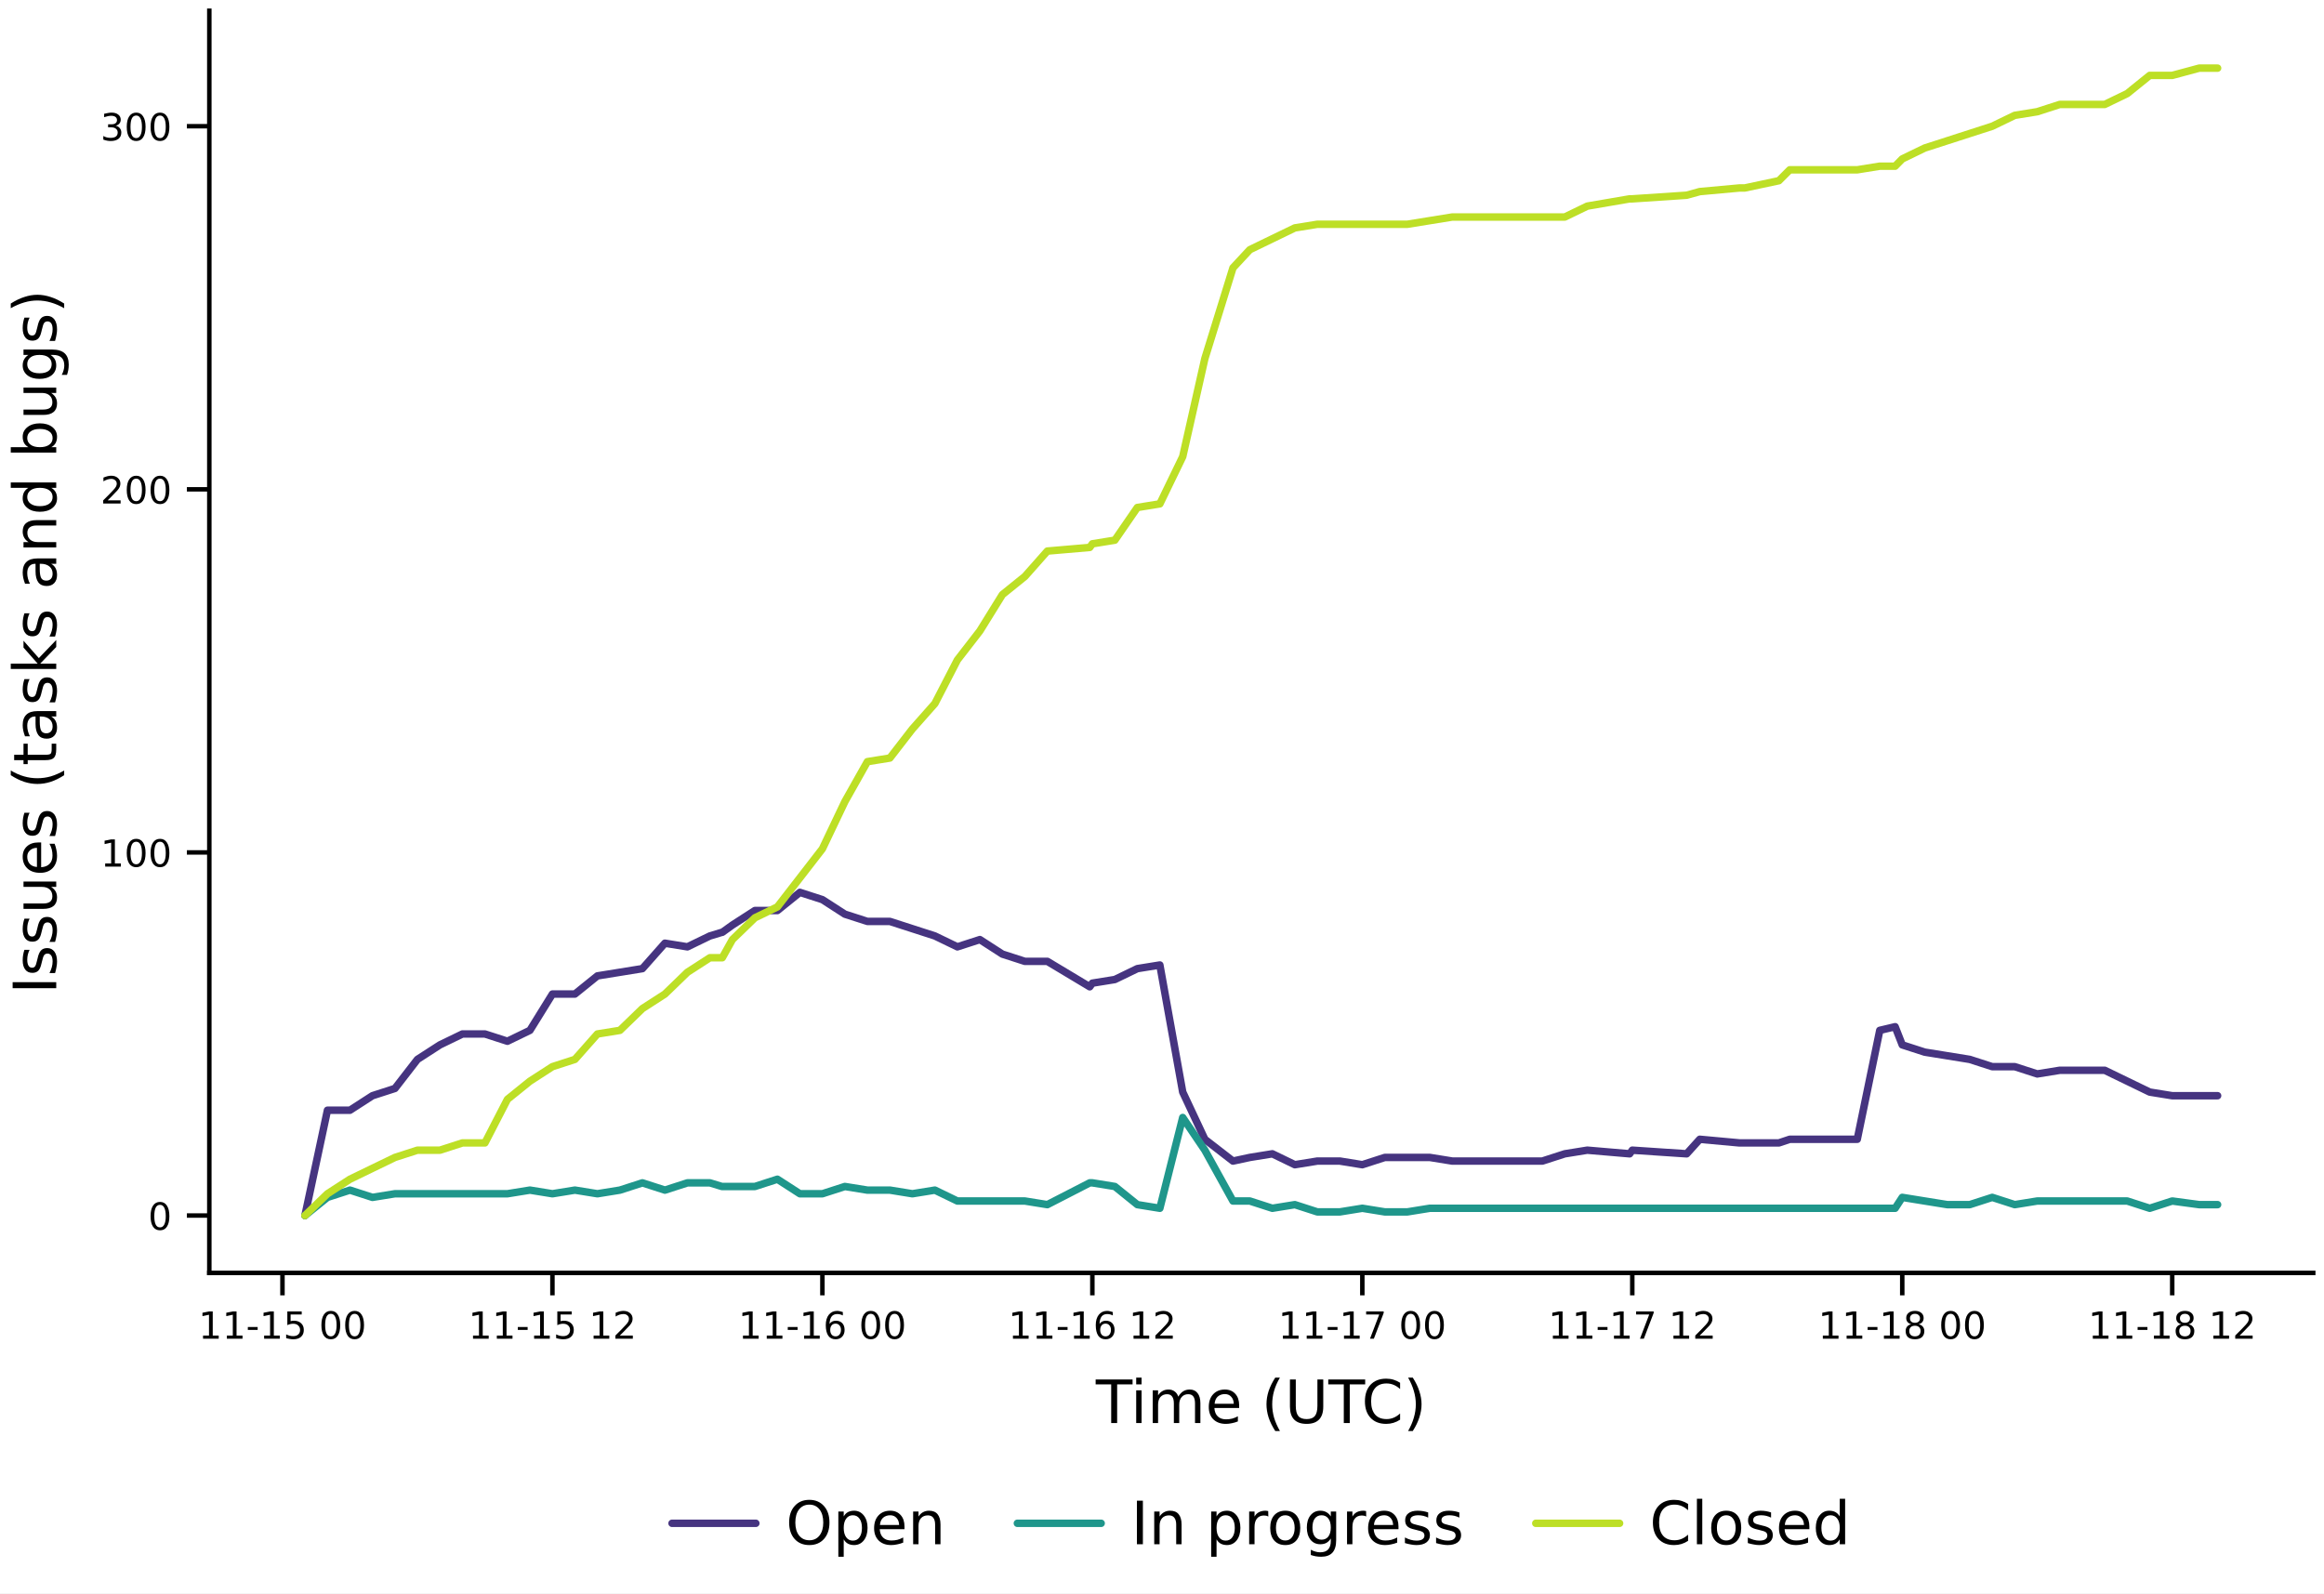
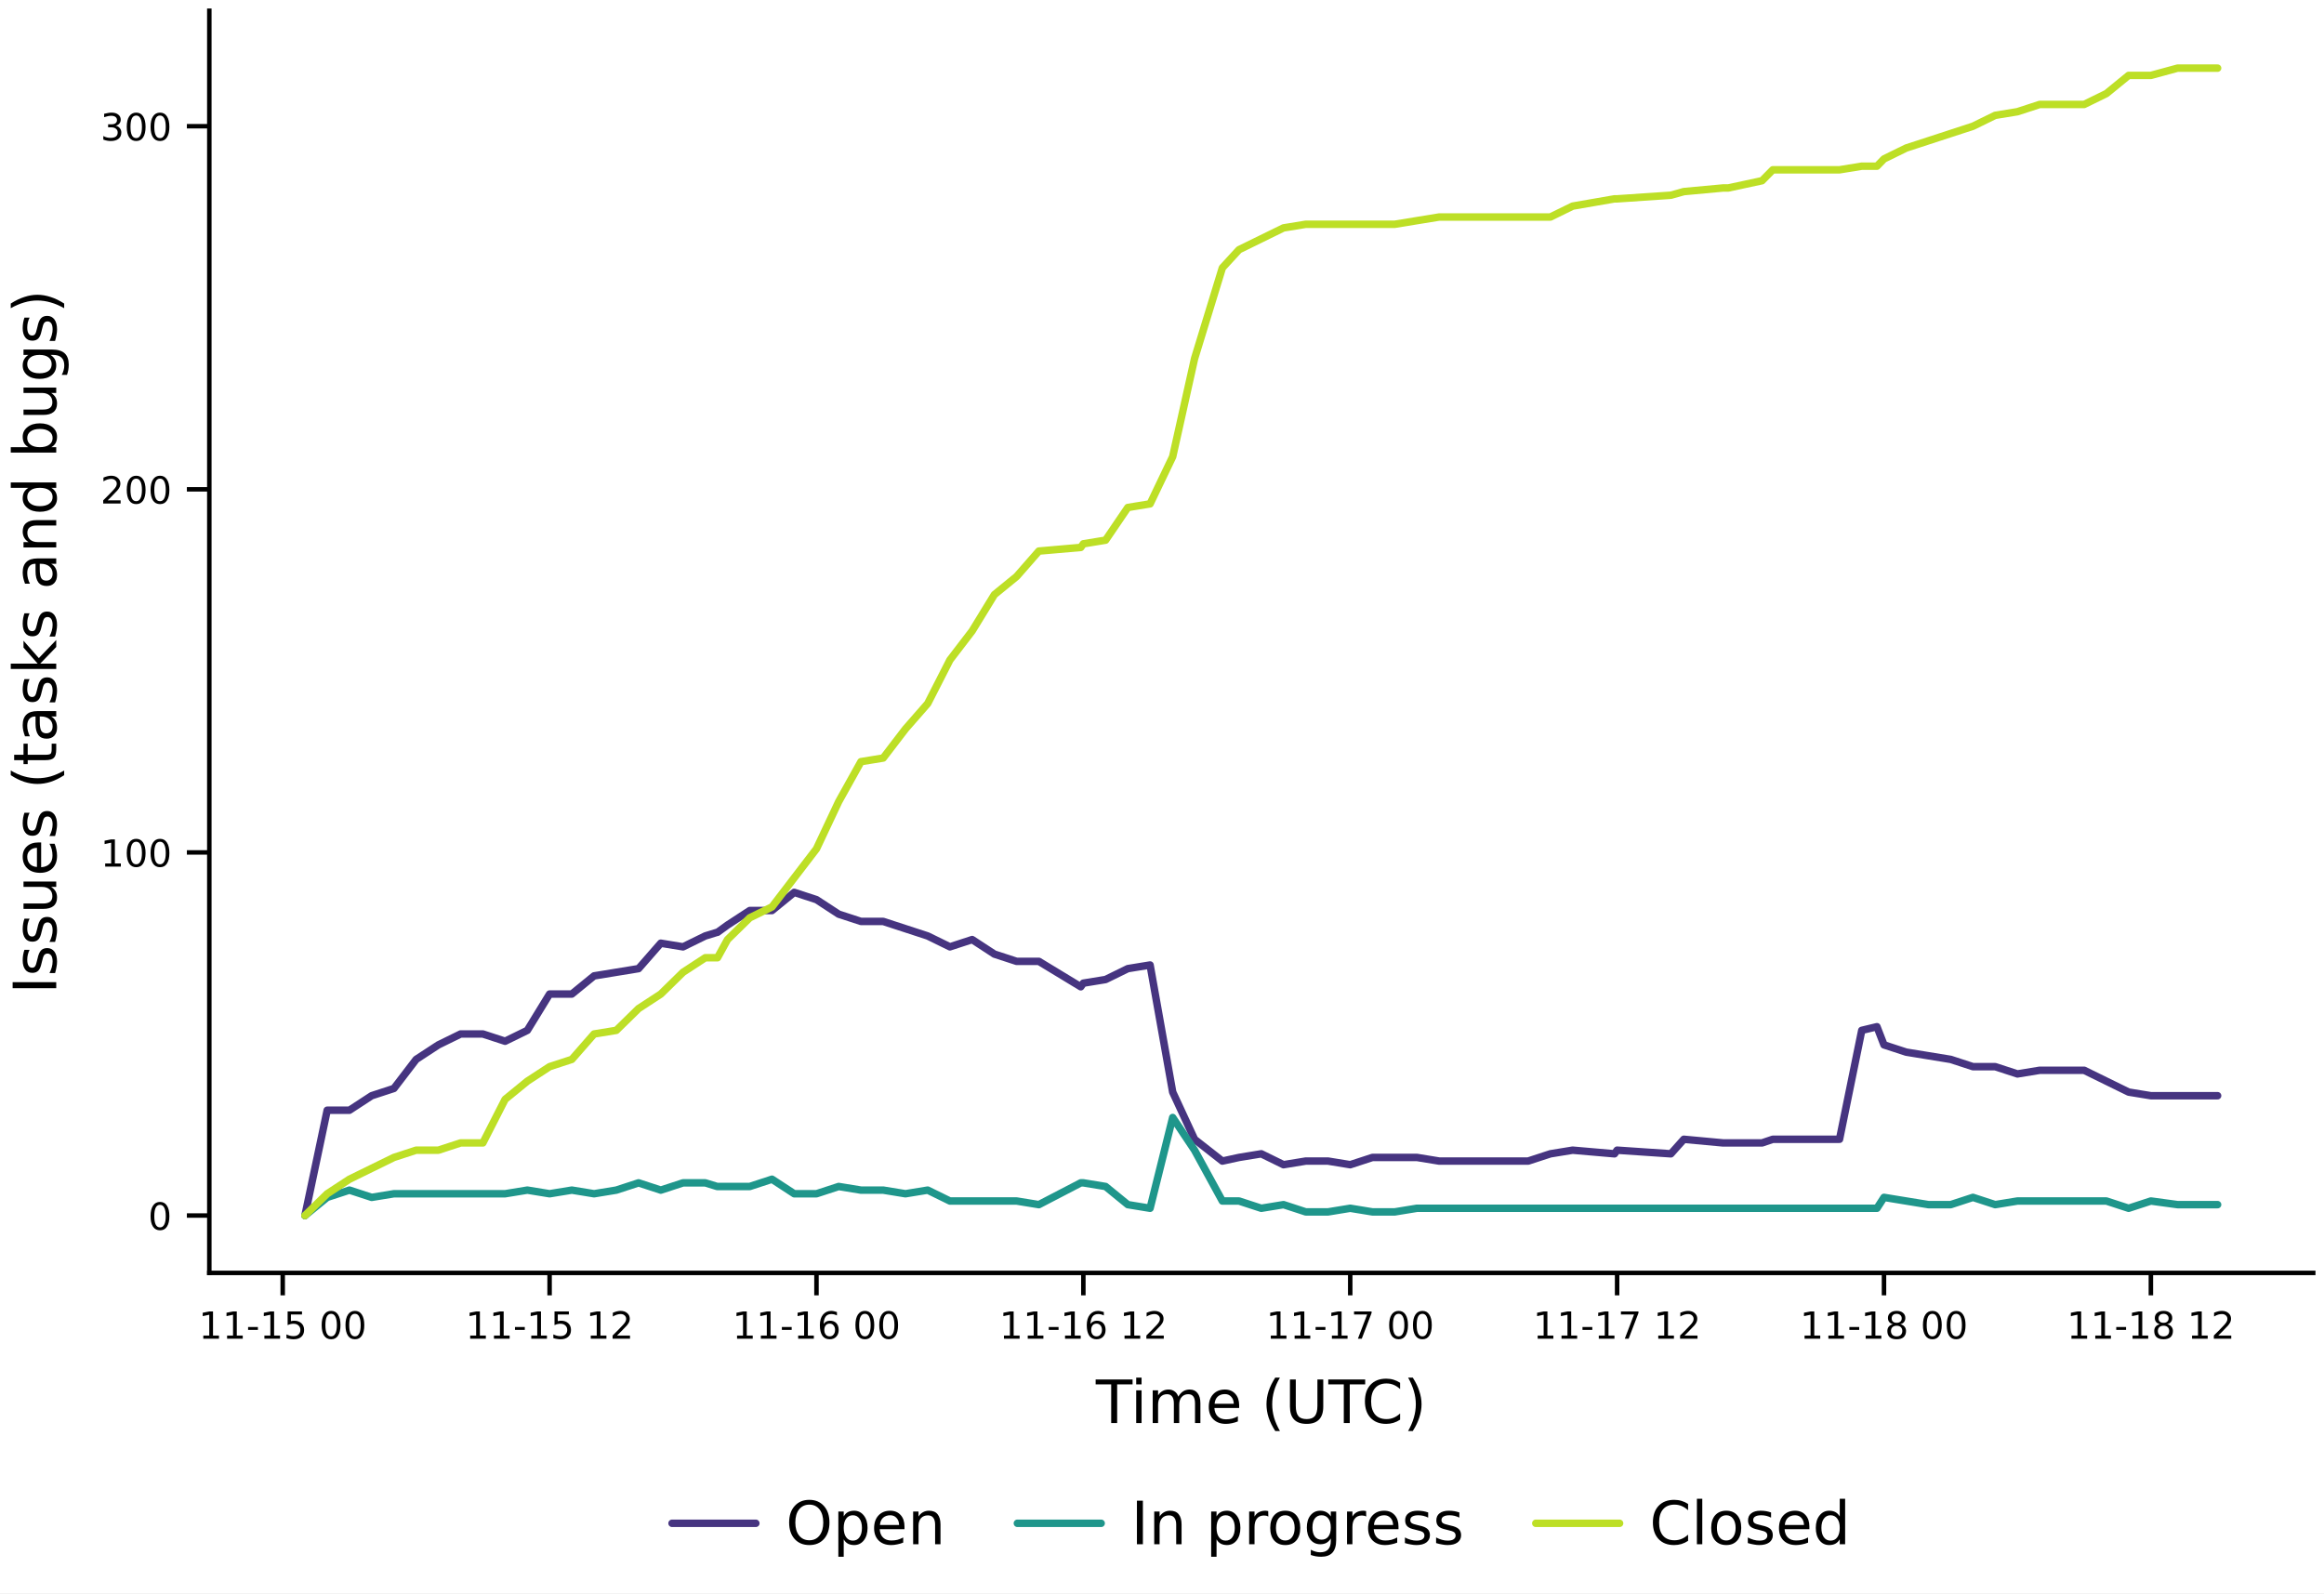
<svg xmlns="http://www.w3.org/2000/svg" xmlns:xlink="http://www.w3.org/1999/xlink" width="310.696pt" height="213.046pt" viewBox="0 0 310.696 213.046" version="1.1">
  <defs>
    <style type="text/css">*{stroke-linejoin: round; stroke-linecap: butt}</style>
  </defs>
  <g id="figure_1">
    <g id="patch_1">
      <path d="M -0 213.046  L 310.696 213.046  L 310.696 0  L -0 0  z " style="fill: #ffffff" />
    </g>
    <g id="axes_1">
      <g id="patch_2">
        <path d="M 27.984 170.203  L 309.256 170.203  L 309.256 1.44  L 27.984 1.44  z " style="fill: #ffffff" />
      </g>
      <g id="matplotlib.axis_1">
        <g id="xtick_1">
          <g id="line2d_1">
            <defs>
-               <path id="m1e3d3cc326" d="M 0 0  L 0 3  " style="stroke: #000000; stroke-width: 0.6" />
+               <path id="m503f2c7be5" d="M 0 0  L 0 3  " style="stroke: #000000; stroke-width: 0.6" />
            </defs>
            <g>
-               <use xlink:href="#m1e3d3cc326" x="37.762" y="170.203" style="stroke: #000000; stroke-width: 0.6" />
+               <use xlink:href="#m503f2c7be5" x="37.796" y="170.203" style="stroke: #000000; stroke-width: 0.6" />
            </g>
          </g>
          <g id="text_1">
-             <text style="font-size: 5px; font-family: 'DejaVu Sans', sans-serif; text-anchor: middle" x="37.762" y="179.002" transform="rotate(-0 37.76178 179.0017)">11-15 00</text>
+             <text style="font-size: 5px; font-family: 'DejaVu Sans', sans-serif; text-anchor: middle" x="37.796" y="179.002" transform="rotate(-0 37.79617 179.0017)">11-15 00</text>
          </g>
        </g>
        <g id="xtick_2">
          <g id="line2d_2">
            <g>
-               <use xlink:href="#m1e3d3cc326" x="73.854" y="170.203" style="stroke: #000000; stroke-width: 0.6" />
+               <use xlink:href="#m503f2c7be5" x="73.475" y="170.203" style="stroke: #000000; stroke-width: 0.6" />
            </g>
          </g>
          <g id="text_2">
-             <text style="font-size: 5px; font-family: 'DejaVu Sans', sans-serif; text-anchor: middle" x="73.854" y="179.002" transform="rotate(-0 73.85371 179.0017)">11-15 12</text>
+             <text style="font-size: 5px; font-family: 'DejaVu Sans', sans-serif; text-anchor: middle" x="73.475" y="179.002" transform="rotate(-0 73.47542 179.0017)">11-15 12</text>
          </g>
        </g>
        <g id="xtick_3">
          <g id="line2d_3">
            <g>
-               <use xlink:href="#m1e3d3cc326" x="109.946" y="170.203" style="stroke: #000000; stroke-width: 0.6" />
+               <use xlink:href="#m503f2c7be5" x="109.155" y="170.203" style="stroke: #000000; stroke-width: 0.6" />
            </g>
          </g>
          <g id="text_3">
-             <text style="font-size: 5px; font-family: 'DejaVu Sans', sans-serif; text-anchor: middle" x="109.946" y="179.002" transform="rotate(-0 109.9456 179.0017)">11-16 00</text>
+             <text style="font-size: 5px; font-family: 'DejaVu Sans', sans-serif; text-anchor: middle" x="109.155" y="179.002" transform="rotate(-0 109.1547 179.0017)">11-16 00</text>
          </g>
        </g>
        <g id="xtick_4">
          <g id="line2d_4">
            <g>
-               <use xlink:href="#m1e3d3cc326" x="146.038" y="170.203" style="stroke: #000000; stroke-width: 0.6" />
+               <use xlink:href="#m503f2c7be5" x="144.834" y="170.203" style="stroke: #000000; stroke-width: 0.6" />
            </g>
          </g>
          <g id="text_4">
-             <text style="font-size: 5px; font-family: 'DejaVu Sans', sans-serif; text-anchor: middle" x="146.038" y="179.002" transform="rotate(-0 146.0376 179.0017)">11-16 12</text>
+             <text style="font-size: 5px; font-family: 'DejaVu Sans', sans-serif; text-anchor: middle" x="144.834" y="179.002" transform="rotate(-0 144.8339 179.0017)">11-16 12</text>
          </g>
        </g>
        <g id="xtick_5">
          <g id="line2d_5">
            <g>
-               <use xlink:href="#m1e3d3cc326" x="182.13" y="170.203" style="stroke: #000000; stroke-width: 0.6" />
+               <use xlink:href="#m503f2c7be5" x="180.513" y="170.203" style="stroke: #000000; stroke-width: 0.6" />
            </g>
          </g>
          <g id="text_5">
-             <text style="font-size: 5px; font-family: 'DejaVu Sans', sans-serif; text-anchor: middle" x="182.13" y="179.002" transform="rotate(-0 182.1295 179.0017)">11-17 00</text>
+             <text style="font-size: 5px; font-family: 'DejaVu Sans', sans-serif; text-anchor: middle" x="180.513" y="179.002" transform="rotate(-0 180.5132 179.0017)">11-17 00</text>
          </g>
        </g>
        <g id="xtick_6">
          <g id="line2d_6">
            <g>
-               <use xlink:href="#m1e3d3cc326" x="218.221" y="170.203" style="stroke: #000000; stroke-width: 0.6" />
+               <use xlink:href="#m503f2c7be5" x="216.192" y="170.203" style="stroke: #000000; stroke-width: 0.6" />
            </g>
          </g>
          <g id="text_6">
-             <text style="font-size: 5px; font-family: 'DejaVu Sans', sans-serif; text-anchor: middle" x="218.221" y="179.002" transform="rotate(-0 218.2214 179.0017)">11-17 12</text>
+             <text style="font-size: 5px; font-family: 'DejaVu Sans', sans-serif; text-anchor: middle" x="216.192" y="179.002" transform="rotate(-0 216.1924 179.0017)">11-17 12</text>
          </g>
        </g>
        <g id="xtick_7">
          <g id="line2d_7">
            <g>
-               <use xlink:href="#m1e3d3cc326" x="254.313" y="170.203" style="stroke: #000000; stroke-width: 0.6" />
+               <use xlink:href="#m503f2c7be5" x="251.872" y="170.203" style="stroke: #000000; stroke-width: 0.6" />
            </g>
          </g>
          <g id="text_7">
-             <text style="font-size: 5px; font-family: 'DejaVu Sans', sans-serif; text-anchor: middle" x="254.313" y="179.002" transform="rotate(-0 254.3134 179.0017)">11-18 00</text>
+             <text style="font-size: 5px; font-family: 'DejaVu Sans', sans-serif; text-anchor: middle" x="251.872" y="179.002" transform="rotate(-0 251.8717 179.0017)">11-18 00</text>
          </g>
        </g>
        <g id="xtick_8">
          <g id="line2d_8">
            <g>
-               <use xlink:href="#m1e3d3cc326" x="290.405" y="170.203" style="stroke: #000000; stroke-width: 0.6" />
+               <use xlink:href="#m503f2c7be5" x="287.551" y="170.203" style="stroke: #000000; stroke-width: 0.6" />
            </g>
          </g>
          <g id="text_8">
-             <text style="font-size: 5px; font-family: 'DejaVu Sans', sans-serif; text-anchor: middle" x="290.405" y="179.002" transform="rotate(-0 290.4053 179.0017)">11-18 12</text>
+             <text style="font-size: 5px; font-family: 'DejaVu Sans', sans-serif; text-anchor: middle" x="287.551" y="179.002" transform="rotate(-0 287.5509 179.0017)">11-18 12</text>
          </g>
        </g>
        <g id="text_9">
          <text style="font-size: 8px; font-family: 'DejaVu Sans', sans-serif; text-anchor: middle" x="168.62" y="190.282" transform="rotate(-0 168.6201 190.2816)">Time (UTC)</text>
        </g>
      </g>
      <g id="matplotlib.axis_2">
        <g id="ytick_1">
          <g id="line2d_9">
            <defs>
-               <path id="m2a3fa781cb" d="M 0 0  L -3 0  " style="stroke: #000000; stroke-width: 0.6" />
+               <path id="md912d34984" d="M 0 0  L -3 0  " style="stroke: #000000; stroke-width: 0.6" />
            </defs>
            <g>
-               <use xlink:href="#m2a3fa781cb" x="27.984" y="162.532" style="stroke: #000000; stroke-width: 0.6" />
+               <use xlink:href="#md912d34984" x="27.984" y="162.532" style="stroke: #000000; stroke-width: 0.6" />
            </g>
          </g>
          <g id="text_10">
            <text style="font-size: 5px; font-family: 'DejaVu Sans', sans-serif; text-anchor: end" x="22.984" y="164.431" transform="rotate(-0 22.98438 164.4312)">0</text>
          </g>
        </g>
        <g id="ytick_2">
          <g id="line2d_10">
            <g>
-               <use xlink:href="#m2a3fa781cb" x="27.984" y="113.981" style="stroke: #000000; stroke-width: 0.6" />
+               <use xlink:href="#md912d34984" x="27.984" y="113.981" style="stroke: #000000; stroke-width: 0.6" />
            </g>
          </g>
          <g id="text_11">
            <text style="font-size: 5px; font-family: 'DejaVu Sans', sans-serif; text-anchor: end" x="22.984" y="115.88" transform="rotate(-0 22.98438 115.8804)">100</text>
          </g>
        </g>
        <g id="ytick_3">
          <g id="line2d_11">
            <g>
-               <use xlink:href="#m2a3fa781cb" x="27.984" y="65.43" style="stroke: #000000; stroke-width: 0.6" />
+               <use xlink:href="#md912d34984" x="27.984" y="65.43" style="stroke: #000000; stroke-width: 0.6" />
            </g>
          </g>
          <g id="text_12">
            <text style="font-size: 5px; font-family: 'DejaVu Sans', sans-serif; text-anchor: end" x="22.984" y="67.329" transform="rotate(-0 22.98438 67.32948)">200</text>
          </g>
        </g>
        <g id="ytick_4">
          <g id="line2d_12">
            <g>
-               <use xlink:href="#m2a3fa781cb" x="27.984" y="16.879" style="stroke: #000000; stroke-width: 0.6" />
+               <use xlink:href="#md912d34984" x="27.984" y="16.879" style="stroke: #000000; stroke-width: 0.6" />
            </g>
          </g>
          <g id="text_13">
            <text style="font-size: 5px; font-family: 'DejaVu Sans', sans-serif; text-anchor: end" x="22.984" y="18.779" transform="rotate(-0 22.98438 18.77859)">300</text>
          </g>
        </g>
        <g id="text_14">
          <text style="font-size: 8px; font-family: 'DejaVu Sans', sans-serif; text-anchor: middle" x="7.519" y="85.821" transform="rotate(-90 7.51875 85.82143)">Issues (tasks and bugs)</text>
        </g>
      </g>
      <g id="line2d_13">
-         <path d="M 40.769 162.532  L 43.777 148.452  L 46.785 148.452  L 49.792 146.51  L 52.8 145.539  L 55.808 141.655  L 58.815 139.713  L 61.823 138.256  L 64.831 138.256  L 67.838 139.227  L 70.846 137.771  L 73.854 132.916  L 76.861 132.916  L 79.869 130.488  L 82.877 130.003  L 85.884 129.517  L 88.892 126.119  L 91.9 126.604  L 94.907 125.148  L 96.511 124.662  L 96.562 124.662  L 97.915 123.691  L 100.923 121.749  L 103.93 121.749  L 106.938 119.322  L 109.946 120.293  L 112.953 122.235  L 115.961 123.206  L 118.969 123.206  L 121.976 124.177  L 124.984 125.148  L 127.992 126.604  L 130.999 125.633  L 134.007 127.575  L 137.015 128.546  L 140.022 128.546  L 145.687 131.945  L 146.038 131.459  L 149.045 130.974  L 152.053 129.517  L 155.061 129.032  L 158.118 146.025  L 161.076 152.336  L 164.835 155.249  L 167.091 154.764  L 170.099 154.278  L 173.107 155.735  L 176.114 155.249  L 179.122 155.249  L 182.13 155.735  L 185.137 154.764  L 188.145 154.764  L 191.152 154.764  L 194.16 155.249  L 197.168 155.249  L 200.175 155.249  L 203.183 155.249  L 206.191 155.249  L 209.198 154.278  L 212.206 153.793  L 217.871 154.278  L 218.221 153.793  L 225.49 154.278  L 227.244 152.336  L 232.558 152.822  L 233.26 152.822  L 237.821 152.822  L 239.275 152.336  L 242.283 152.336  L 245.29 152.336  L 248.298 152.336  L 251.306 137.771  L 253.361 137.285  L 254.313 139.713  L 257.321 140.684  L 260.329 141.169  L 263.336 141.655  L 266.344 142.626  L 269.352 142.626  L 272.359 143.597  L 275.367 143.111  L 278.375 143.111  L 281.382 143.111  L 284.39 144.568  L 287.398 146.025  L 290.405 146.51  L 294.014 146.51  L 296.471 146.51  " clip-path="url(#pb29752071c)" style="fill: none; stroke: #463480; stroke-linecap: round" />
+         <path d="M 40.769 162.532  L 43.743 148.452  L 46.716 148.452  L 49.689 146.51  L 52.663 145.539  L 55.636 141.655  L 58.609 139.713  L 61.582 138.256  L 64.556 138.256  L 67.529 139.227  L 70.502 137.771  L 73.475 132.916  L 76.449 132.916  L 79.422 130.488  L 82.395 130.003  L 85.369 129.517  L 88.342 126.119  L 91.315 126.604  L 94.288 125.148  L 95.874 124.662  L 95.924 124.662  L 97.262 123.691  L 100.235 121.749  L 103.208 121.749  L 106.181 119.322  L 109.155 120.293  L 112.128 122.235  L 115.101 123.206  L 118.074 123.206  L 121.048 124.177  L 124.021 125.148  L 126.994 126.604  L 129.968 125.633  L 132.941 127.575  L 135.914 128.546  L 138.887 128.546  L 144.487 131.945  L 144.834 131.459  L 147.807 130.974  L 150.78 129.517  L 153.754 129.032  L 156.777 146.025  L 159.7 152.336  L 163.417 155.249  L 165.647 154.764  L 168.62 154.278  L 171.593 155.735  L 174.567 155.249  L 177.54 155.249  L 180.513 155.735  L 183.486 154.764  L 186.46 154.764  L 189.433 154.764  L 192.406 155.249  L 195.38 155.249  L 198.353 155.249  L 201.326 155.249  L 204.299 155.249  L 207.273 154.278  L 210.246 153.793  L 215.846 154.278  L 216.192 153.793  L 223.378 154.278  L 225.112 152.336  L 230.365 152.822  L 231.059 152.822  L 235.568 152.822  L 237.005 152.336  L 239.979 152.336  L 242.952 152.336  L 245.925 152.336  L 248.898 137.771  L 250.93 137.285  L 251.872 139.713  L 254.845 140.684  L 257.818 141.169  L 260.792 141.655  L 263.765 142.626  L 266.738 142.626  L 269.711 143.597  L 272.685 143.111  L 275.658 143.111  L 278.631 143.111  L 281.604 144.568  L 284.578 146.025  L 287.551 146.51  L 291.119 146.51  L 293.547 146.51  L 296.471 146.51  " clip-path="url(#p6ba07fc0b8)" style="fill: none; stroke: #463480; stroke-linecap: round" />
      </g>
      <g id="line2d_14">
-         <path d="M 40.769 162.532  L 43.777 160.104  L 46.785 159.133  L 49.792 160.104  L 52.8 159.619  L 55.808 159.619  L 58.815 159.619  L 61.823 159.619  L 64.831 159.619  L 67.838 159.619  L 70.846 159.133  L 73.854 159.619  L 76.861 159.133  L 79.869 159.619  L 82.877 159.133  L 85.884 158.162  L 88.892 159.133  L 91.9 158.162  L 94.907 158.162  L 96.511 158.648  L 96.562 158.648  L 97.915 158.648  L 100.923 158.648  L 103.93 157.677  L 106.938 159.619  L 109.946 159.619  L 112.953 158.648  L 115.961 159.133  L 118.969 159.133  L 121.976 159.619  L 124.984 159.133  L 127.992 160.59  L 130.999 160.59  L 134.007 160.59  L 137.015 160.59  L 140.022 161.075  L 145.687 158.162  L 146.038 158.162  L 149.045 158.648  L 152.053 161.075  L 155.061 161.561  L 158.118 149.423  L 161.076 153.793  L 164.835 160.59  L 167.091 160.59  L 170.099 161.561  L 173.107 161.075  L 176.114 162.046  L 179.122 162.046  L 182.13 161.561  L 185.137 162.046  L 188.145 162.046  L 191.152 161.561  L 194.16 161.561  L 197.168 161.561  L 200.175 161.561  L 203.183 161.561  L 206.191 161.561  L 209.198 161.561  L 212.206 161.561  L 217.871 161.561  L 218.221 161.561  L 225.49 161.561  L 227.244 161.561  L 232.558 161.561  L 233.26 161.561  L 237.821 161.561  L 239.275 161.561  L 242.283 161.561  L 245.29 161.561  L 248.298 161.561  L 251.306 161.561  L 253.361 161.561  L 254.313 160.104  L 257.321 160.59  L 260.329 161.075  L 263.336 161.075  L 266.344 160.104  L 269.352 161.075  L 272.359 160.59  L 275.367 160.59  L 278.375 160.59  L 281.382 160.59  L 284.39 160.59  L 287.398 161.561  L 290.405 160.59  L 294.014 161.075  L 296.471 161.075  " clip-path="url(#pb29752071c)" style="fill: none; stroke: #1f968b; stroke-linecap: round" />
+         <path d="M 40.769 162.532  L 43.743 160.104  L 46.716 159.133  L 49.689 160.104  L 52.663 159.619  L 55.636 159.619  L 58.609 159.619  L 61.582 159.619  L 64.556 159.619  L 67.529 159.619  L 70.502 159.133  L 73.475 159.619  L 76.449 159.133  L 79.422 159.619  L 82.395 159.133  L 85.369 158.162  L 88.342 159.133  L 91.315 158.162  L 94.288 158.162  L 95.874 158.648  L 95.924 158.648  L 97.262 158.648  L 100.235 158.648  L 103.208 157.677  L 106.181 159.619  L 109.155 159.619  L 112.128 158.648  L 115.101 159.133  L 118.074 159.133  L 121.048 159.619  L 124.021 159.133  L 126.994 160.59  L 129.968 160.59  L 132.941 160.59  L 135.914 160.59  L 138.887 161.075  L 144.487 158.162  L 144.834 158.162  L 147.807 158.648  L 150.78 161.075  L 153.754 161.561  L 156.777 149.423  L 159.7 153.793  L 163.417 160.59  L 165.647 160.59  L 168.62 161.561  L 171.593 161.075  L 174.567 162.046  L 177.54 162.046  L 180.513 161.561  L 183.486 162.046  L 186.46 162.046  L 189.433 161.561  L 192.406 161.561  L 195.38 161.561  L 198.353 161.561  L 201.326 161.561  L 204.299 161.561  L 207.273 161.561  L 210.246 161.561  L 215.846 161.561  L 216.192 161.561  L 223.378 161.561  L 225.112 161.561  L 230.365 161.561  L 231.059 161.561  L 235.568 161.561  L 237.005 161.561  L 239.979 161.561  L 242.952 161.561  L 245.925 161.561  L 248.898 161.561  L 250.93 161.561  L 251.872 160.104  L 254.845 160.59  L 257.818 161.075  L 260.792 161.075  L 263.765 160.104  L 266.738 161.075  L 269.711 160.59  L 272.685 160.59  L 275.658 160.59  L 278.631 160.59  L 281.604 160.59  L 284.578 161.561  L 287.551 160.59  L 291.119 161.075  L 293.547 161.075  L 296.471 161.075  " clip-path="url(#p6ba07fc0b8)" style="fill: none; stroke: #1f968b; stroke-linecap: round" />
      </g>
      <g id="line2d_15">
-         <path d="M 40.769 162.532  L 43.777 159.619  L 46.785 157.677  L 49.792 156.22  L 52.8 154.764  L 55.808 153.793  L 58.815 153.793  L 61.823 152.822  L 64.831 152.822  L 67.838 146.996  L 70.846 144.568  L 73.854 142.626  L 76.861 141.655  L 79.869 138.256  L 82.877 137.771  L 85.884 134.858  L 88.892 132.916  L 91.9 130.003  L 94.907 128.061  L 96.511 128.061  L 96.562 128.061  L 97.915 125.633  L 100.923 122.72  L 103.93 121.264  L 106.938 117.38  L 109.946 113.495  L 112.953 107.184  L 115.961 101.843  L 118.969 101.358  L 121.976 97.474  L 124.984 94.075  L 127.992 88.249  L 130.999 84.365  L 134.007 79.51  L 137.015 77.082  L 140.022 73.684  L 145.687 73.198  L 146.038 72.713  L 149.045 72.227  L 152.053 67.858  L 155.061 67.372  L 158.118 61.06  L 161.076 47.952  L 164.835 35.814  L 167.091 33.386  L 170.099 31.93  L 173.107 30.473  L 176.114 29.988  L 179.122 29.988  L 182.13 29.988  L 185.137 29.988  L 188.145 29.988  L 191.152 29.502  L 194.16 29.017  L 197.168 29.017  L 200.175 29.017  L 203.183 29.017  L 206.191 29.017  L 209.198 29.017  L 212.206 27.56  L 217.871 26.589  L 218.221 26.589  L 225.49 26.104  L 227.244 25.618  L 232.558 25.133  L 233.26 25.133  L 237.821 24.162  L 239.275 22.705  L 242.283 22.705  L 245.29 22.705  L 248.298 22.705  L 251.306 22.22  L 253.361 22.22  L 254.313 21.249  L 257.321 19.792  L 260.329 18.821  L 263.336 17.85  L 266.344 16.879  L 269.352 15.423  L 272.359 14.937  L 275.367 13.966  L 278.375 13.966  L 281.382 13.966  L 284.39 12.51  L 287.398 10.082  L 290.405 10.082  L 294.014 9.111  L 296.471 9.111  " clip-path="url(#pb29752071c)" style="fill: none; stroke: #bddf26; stroke-linecap: round" />
+         <path d="M 40.769 162.532  L 43.743 159.619  L 46.716 157.677  L 49.689 156.22  L 52.663 154.764  L 55.636 153.793  L 58.609 153.793  L 61.582 152.822  L 64.556 152.822  L 67.529 146.996  L 70.502 144.568  L 73.475 142.626  L 76.449 141.655  L 79.422 138.256  L 82.395 137.771  L 85.369 134.858  L 88.342 132.916  L 91.315 130.003  L 94.288 128.061  L 95.874 128.061  L 95.924 128.061  L 97.262 125.633  L 100.235 122.72  L 103.208 121.264  L 106.181 117.38  L 109.155 113.495  L 112.128 107.184  L 115.101 101.843  L 118.074 101.358  L 121.048 97.474  L 124.021 94.075  L 126.994 88.249  L 129.968 84.365  L 132.941 79.51  L 135.914 77.082  L 138.887 73.684  L 144.487 73.198  L 144.834 72.713  L 147.807 72.227  L 150.78 67.858  L 153.754 67.372  L 156.777 61.06  L 159.7 47.952  L 163.417 35.814  L 165.647 33.386  L 168.62 31.93  L 171.593 30.473  L 174.567 29.988  L 177.54 29.988  L 180.513 29.988  L 183.486 29.988  L 186.46 29.988  L 189.433 29.502  L 192.406 29.017  L 195.38 29.017  L 198.353 29.017  L 201.326 29.017  L 204.299 29.017  L 207.273 29.017  L 210.246 27.56  L 215.846 26.589  L 216.192 26.589  L 223.378 26.104  L 225.112 25.618  L 230.365 25.133  L 231.059 25.133  L 235.568 24.162  L 237.005 22.705  L 239.979 22.705  L 242.952 22.705  L 245.925 22.705  L 248.898 22.22  L 250.93 22.22  L 251.872 21.249  L 254.845 19.792  L 257.818 18.821  L 260.792 17.85  L 263.765 16.879  L 266.738 15.423  L 269.711 14.937  L 272.685 13.966  L 275.658 13.966  L 278.631 13.966  L 281.604 12.51  L 284.578 10.082  L 287.551 10.082  L 291.119 9.111  L 293.547 9.111  L 296.471 9.111  " clip-path="url(#p6ba07fc0b8)" style="fill: none; stroke: #bddf26; stroke-linecap: round" />
      </g>
      <g id="patch_3">
        <path d="M 27.984 170.203  L 27.984 1.44  " style="fill: none; stroke: #000000; stroke-width: 0.6; stroke-linejoin: miter; stroke-linecap: square" />
      </g>
      <g id="patch_4">
        <path d="M 27.984 170.203  L 309.256 170.203  " style="fill: none; stroke: #000000; stroke-width: 0.6; stroke-linejoin: miter; stroke-linecap: square" />
      </g>
      <g id="legend_1">
        <g id="line2d_16">
          <path d="M 89.846 203.684  L 95.446 203.684  L 101.046 203.684  " style="fill: none; stroke: #463480; stroke-linecap: round" />
        </g>
        <g id="text_15">
          <text style="font-size: 8px; font-family: 'DejaVu Sans', sans-serif; text-anchor: start" x="105.046" y="206.484" transform="rotate(-0 105.0457 206.4837)">Open</text>
        </g>
        <g id="line2d_17">
          <path d="M 136.014 203.684  L 141.614 203.684  L 147.214 203.684  " style="fill: none; stroke: #1f968b; stroke-linecap: round" />
        </g>
        <g id="text_16">
          <text style="font-size: 8px; font-family: 'DejaVu Sans', sans-serif; text-anchor: start" x="151.214" y="206.484" transform="rotate(-0 151.2145 206.4837)">In progress</text>
        </g>
        <g id="line2d_18">
          <path d="M 205.322 203.684  L 210.922 203.684  L 216.522 203.684  " style="fill: none; stroke: #bddf26; stroke-linecap: round" />
        </g>
        <g id="text_17">
          <text style="font-size: 8px; font-family: 'DejaVu Sans', sans-serif; text-anchor: start" x="220.522" y="206.484" transform="rotate(-0 220.522 206.4837)">Closed</text>
        </g>
      </g>
    </g>
  </g>
  <defs>
-     <clipPath id="pb29752071c">
+     <clipPath id="p6ba07fc0b8">
      <rect x="27.984" y="1.44" width="281.271" height="168.763" />
    </clipPath>
  </defs>
</svg>
